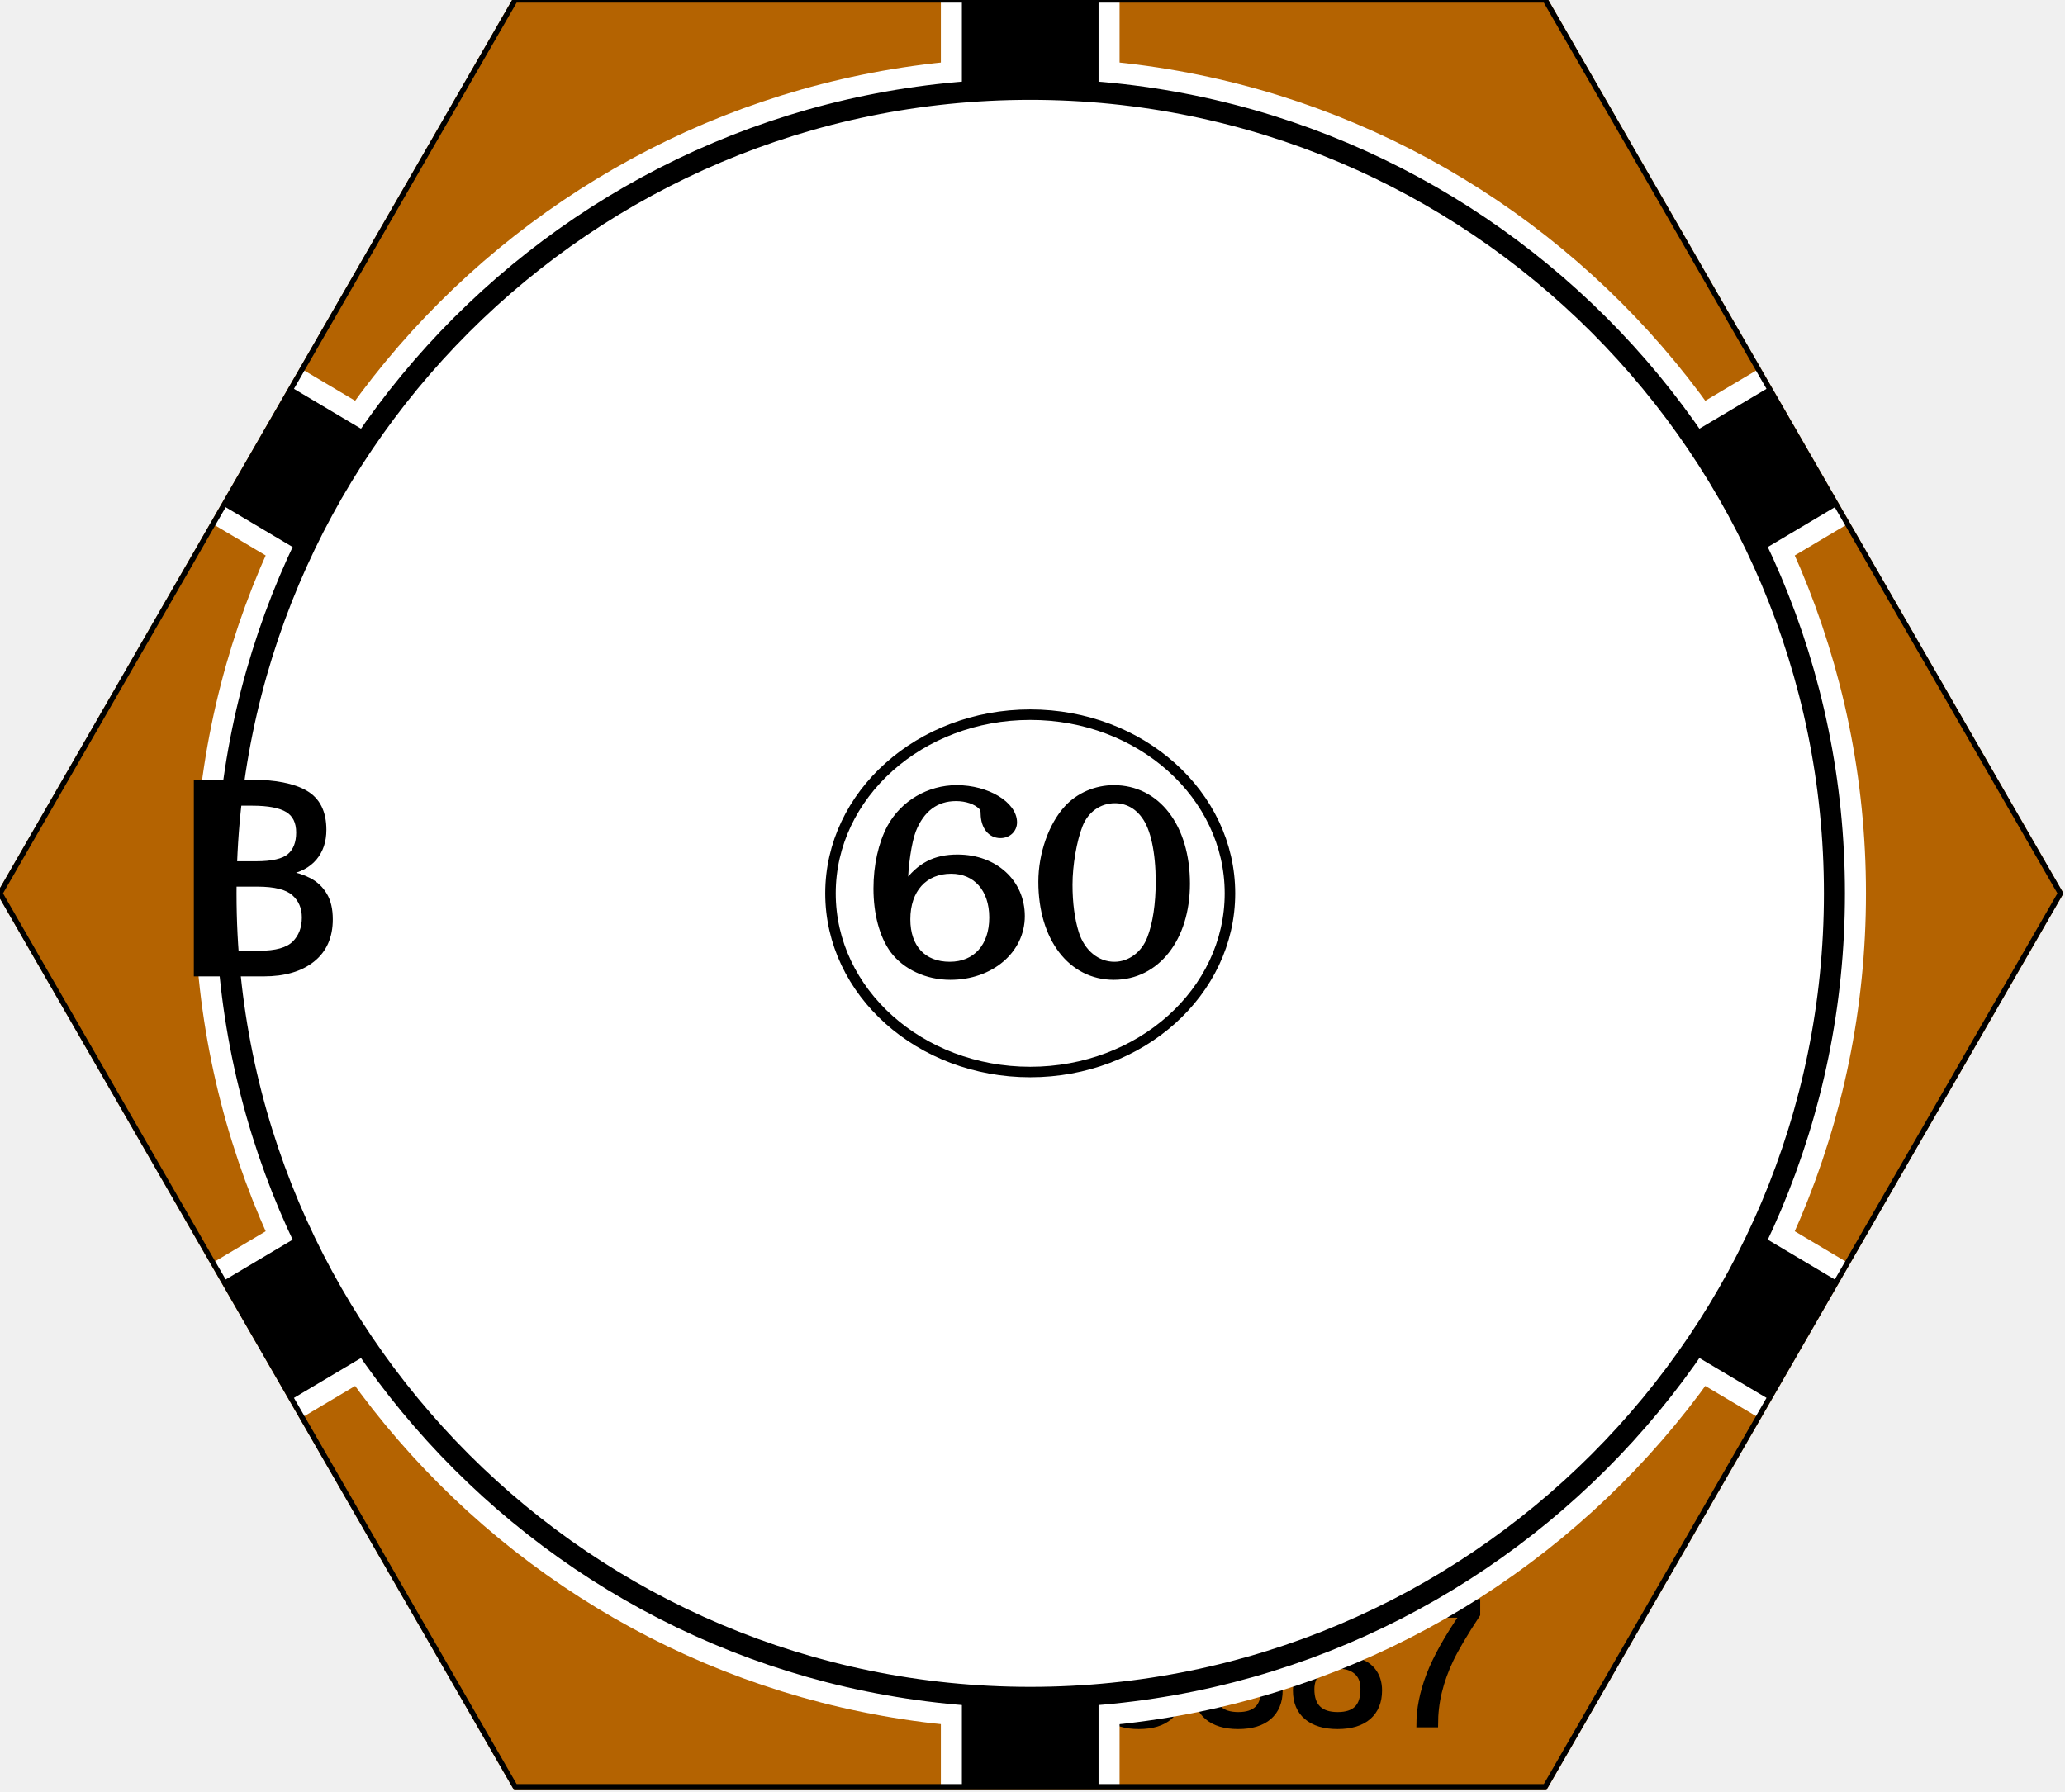
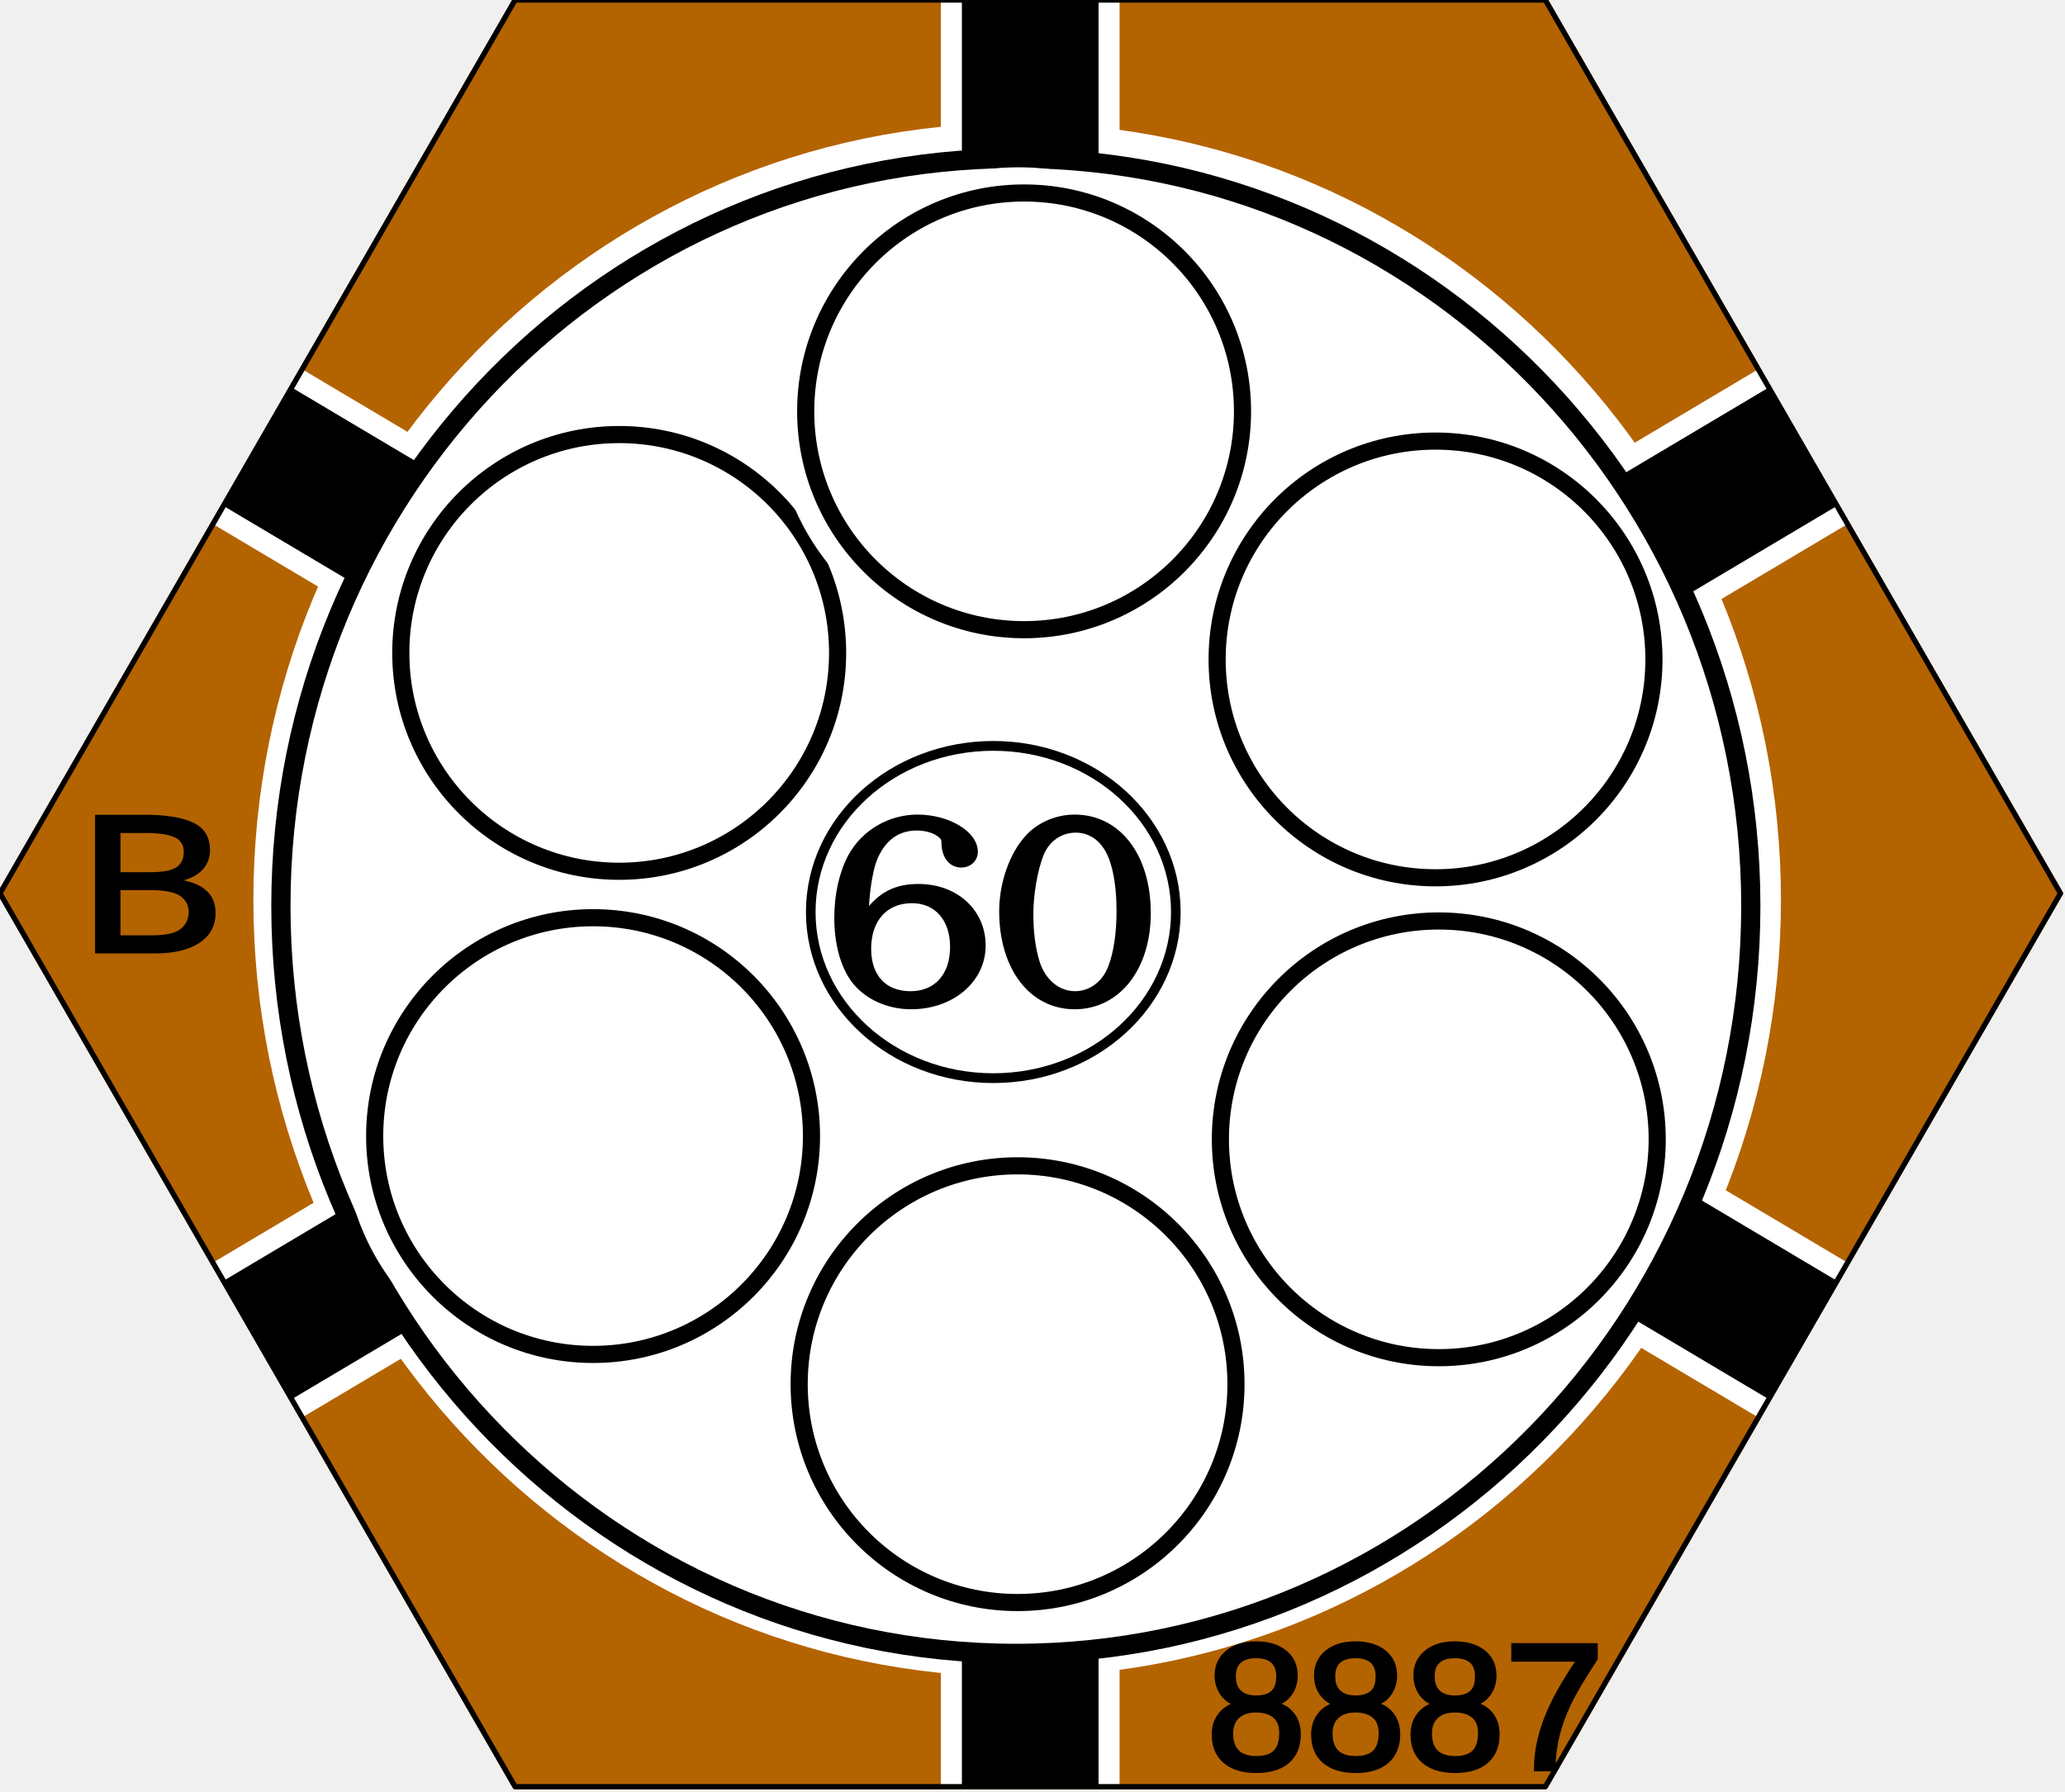
- <svg xmlns="http://www.w3.org/2000/svg" version="1.1">
-   <path d=" M 98,0 L 294,0 L 392,170 L 294,340 L 98,340 L 0,170 Z" fill="#B46301" stroke="#B46301" stroke-width="1" stroke-linejoin="round" />
-   <text x="245" y="318" dy="0.3em" fill="#000000" stroke="#000000" text-anchor="middle" font-family="Arial" font-size="34">8887</text>
-   <circle cx="196" cy="170" r="153" fill="#FFFFFF" stroke="#FFFFFF" stroke-width="12" />
-   <path d="M 86,107 L 49,85" fill="none" stroke="#FFFFFF" stroke-width="34" stroke-linecap="butt" stroke-linejoin="round" />
-   <path d="M 86,233 L 49,255" fill="none" stroke="#FFFFFF" stroke-width="34" stroke-linecap="butt" stroke-linejoin="round" />
-   <path d="M 196,297 L 196,340" fill="none" stroke="#FFFFFF" stroke-width="34" stroke-linecap="butt" stroke-linejoin="round" />
-   <path d="M 306,233 L 343,255" fill="none" stroke="#FFFFFF" stroke-width="34" stroke-linecap="butt" stroke-linejoin="round" />
-   <path d="M 306,107 L 343,85" fill="none" stroke="#FFFFFF" stroke-width="34" stroke-linecap="butt" stroke-linejoin="round" />
-   <path d="M 196,43 L 196,0" fill="none" stroke="#FFFFFF" stroke-width="34" stroke-linecap="butt" stroke-linejoin="round" />
-   <path d="M 86,107 L 49,85" fill="none" stroke="#000000" stroke-width="26" stroke-linecap="butt" stroke-linejoin="round" />
-   <path d="M 86,233 L 49,255" fill="none" stroke="#000000" stroke-width="26" stroke-linecap="butt" stroke-linejoin="round" />
-   <path d="M 196,297 L 196,340" fill="none" stroke="#000000" stroke-width="26" stroke-linecap="butt" stroke-linejoin="round" />
-   <path d="M 306,233 L 343,255" fill="none" stroke="#000000" stroke-width="26" stroke-linecap="butt" stroke-linejoin="round" />
-   <path d="M 306,107 L 343,85" fill="none" stroke="#000000" stroke-width="26" stroke-linecap="butt" stroke-linejoin="round" />
-   <path d="M 196,43 L 196,0" fill="none" stroke="#000000" stroke-width="26" stroke-linecap="butt" stroke-linejoin="round" />
-   <circle cx="196" cy="170" r="153" fill="#FFFFFF" stroke="#000000" stroke-width="4" />
-   <ellipse rx="38" ry="34" cx="196" cy="170" fill="#FFFFFF" stroke="#000000" stroke-width="2" stroke-linejoin="round" />
-   <text x="196" y="170" dy="0.3em" fill="#000000" stroke="#000000" text-anchor="middle" font-family="Bookman Old Style" font-size="51">60
- 	</text>
-   <text x="49" y="170" dy="0.3em" fill="#000000" stroke="#000000" text-anchor="middle" font-family="TimpaniHeavy" font-size="51">B</text>
-   <path d=" M 98,0 L 294,0 L 392,170 L 294,340 L 98,340 L 0,170 Z" fill="none" stroke="black" stroke-width="1" stroke-linejoin="round" />
+ <svg xmlns="http://www.w3.org/2000/svg" version="1.1" id="svg2" width="100%" height="100%">
+   <defs id="defs46" />
+   <path d=" M 98,0 L 294,0 L 392,170 L 294,340 L 98,340 L 0,170 Z" fill="#B46301" stroke="#B46301" stroke-width="1" stroke-linejoin="round" id="path4" />
+   <text x="267.364" y="18.568" dy="318" font-size="34" id="text6" style="font-size:34px;text-anchor:middle;fill:#000000;stroke:#000000;font-family:Arial">8887</text>
+   <circle cx="196" cy="170" r="153" id="circle8" transform="matrix(0.9138941,0,0,0.9298231,14.39183,13.17253)" style="fill:#ffffff;stroke:#ffffff;stroke-width:12" />
+   <path d="M 86,107 L 49,85" fill="none" stroke="#FFFFFF" stroke-width="34" stroke-linecap="butt" stroke-linejoin="round" id="path10" />
+   <path d="M 86,233 L 49,255" fill="none" stroke="#FFFFFF" stroke-width="34" stroke-linecap="butt" stroke-linejoin="round" id="path12" />
+   <path d="M 196,297 L 196,340" fill="none" stroke="#FFFFFF" stroke-width="34" stroke-linecap="butt" stroke-linejoin="round" id="path14" />
+   <path d="M 306,233 L 343,255" fill="none" stroke="#FFFFFF" stroke-width="34" stroke-linecap="butt" stroke-linejoin="round" id="path16" />
+   <path d="M 306,107 L 343,85" fill="none" stroke="#FFFFFF" stroke-width="34" stroke-linecap="butt" stroke-linejoin="round" id="path18" />
+   <path d="M 196,43 L 196,0" fill="none" stroke="#FFFFFF" stroke-width="34" stroke-linecap="butt" stroke-linejoin="round" id="path20" />
+   <path d="M 86,107 L 49,85" fill="none" stroke="#000000" stroke-width="26" stroke-linecap="butt" stroke-linejoin="round" id="path22" />
+   <path d="M 86,233 L 49,255" fill="none" stroke="#000000" stroke-width="26" stroke-linecap="butt" stroke-linejoin="round" id="path24" />
+   <path d="M 196,297 L 196,340" fill="none" stroke="#000000" stroke-width="26" stroke-linecap="butt" stroke-linejoin="round" id="path26" />
+   <path d="M 306,233 L 343,255" fill="none" stroke="#000000" stroke-width="26" stroke-linecap="butt" stroke-linejoin="round" id="path28" />
+   <path d="M 306,107 L 343,85" fill="none" stroke="#000000" stroke-width="26" stroke-linecap="butt" stroke-linejoin="round" id="path30" />
+   <path d="M 196,43 L 196,0" fill="none" stroke="#000000" stroke-width="26" stroke-linecap="butt" stroke-linejoin="round" id="path32" />
+   <circle cx="196" cy="170" r="153" id="circle34" transform="matrix(0.9138941,0,0,0.9298231,14.14267,14.3278)" style="fill:#ffffff;stroke:#000000;stroke-width:4" />
+   <ellipse rx="38" ry="34" cx="196" cy="170" id="ellipse36" transform="matrix(0.9138941,0,0,0.9298231,9.849919,15.48306)" style="fill:#ffffff;stroke:#000000;stroke-width:2;stroke-linejoin:round" />
+   <text x="188.545" y="20.905" dy="170" font-size="51" id="text38" style="font-size:51px;text-anchor:middle;fill:#000000;stroke:#000000;font-family:Bookman Old Style">60</text>
+   <text x="25.787" y="67.868" dy="132.913" font-size="51" id="text40" transform="scale(1.108832,0.9018501)" style="font-size:39.874px;text-anchor:middle;fill:#000000;stroke:#000000;stroke-width:0.782;font-family:TimpaniHeavy">B</text>
+   <path d=" M 98,0 L 294,0 L 392,170 L 294,340 L 98,340 L 0,170 Z" fill="none" stroke="black" stroke-width="1" stroke-linejoin="round" id="path42" />
+   <circle cx="306" cy="233" r="51" id="circle12" transform="matrix(0.8147211,0,0,0.8147211,23.41493,26.97895)" style="fill:#ffffff;stroke:#ffffff;stroke-width:12" />
+   <circle cx="306" cy="233" r="51" id="circle180" transform="matrix(0.8147211,0,0,0.8147211,24.4272,26.97895)" style="fill:#ffffff;stroke:#000000;stroke-width:4" />
+   <circle cx="306" cy="233" r="51" id="circle12-3" transform="matrix(0.8147211,0,0,0.8147211,-56.72363,73.57114)" style="fill:#ffffff;stroke:#ffffff;stroke-width:12" />
+   <circle cx="306" cy="233" r="51" id="circle180-9" transform="matrix(0.8147211,0,0,0.8147211,-55.71137,73.57114)" style="fill:#ffffff;stroke:#000000;stroke-width:4" />
+   <circle cx="306" cy="233" r="51" id="circle12-4" transform="matrix(0.8147211,0,0,0.8147211,-137.4834,26.35772)" style="fill:#ffffff;stroke:#ffffff;stroke-width:12" />
+   <circle cx="306" cy="233" r="51" id="circle180-7" transform="matrix(0.8147211,0,0,0.8147211,-136.4712,26.35772)" style="fill:#ffffff;stroke:#000000;stroke-width:4" />
+   <circle cx="306" cy="233" r="51" id="circle12-0" transform="matrix(0.8147211,0,0,0.8147211,-132.5136,-65.58419)" style="fill:#ffffff;stroke:#ffffff;stroke-width:12" />
+   <circle cx="306" cy="233" r="51" id="circle180-1" transform="matrix(0.8147211,0,0,0.8147211,-131.5013,-65.58419)" style="fill:#ffffff;stroke:#000000;stroke-width:4" />
+   <circle cx="306" cy="233" r="51" id="circle12-7" transform="matrix(0.8147211,0,0,0.8147211,-55.48118,-111.5551)" style="fill:#ffffff;stroke:#ffffff;stroke-width:12" />
+   <circle cx="306" cy="233" r="51" id="circle180-93" transform="matrix(0.8147211,0,0,0.8147211,-54.46892,-111.5551)" style="fill:#ffffff;stroke:#000000;stroke-width:4" />
+   <circle cx="306" cy="233" r="51" id="circle12-8" transform="matrix(0.8147211,0,0,0.8147211,22.7937,-64.34173)" style="fill:#ffffff;stroke:#ffffff;stroke-width:12" />
+   <circle cx="306" cy="233" r="51" id="circle180-8" transform="matrix(0.8147211,0,0,0.8147211,23.80596,-64.34173)" style="fill:#ffffff;stroke:#000000;stroke-width:4" />
</svg>
